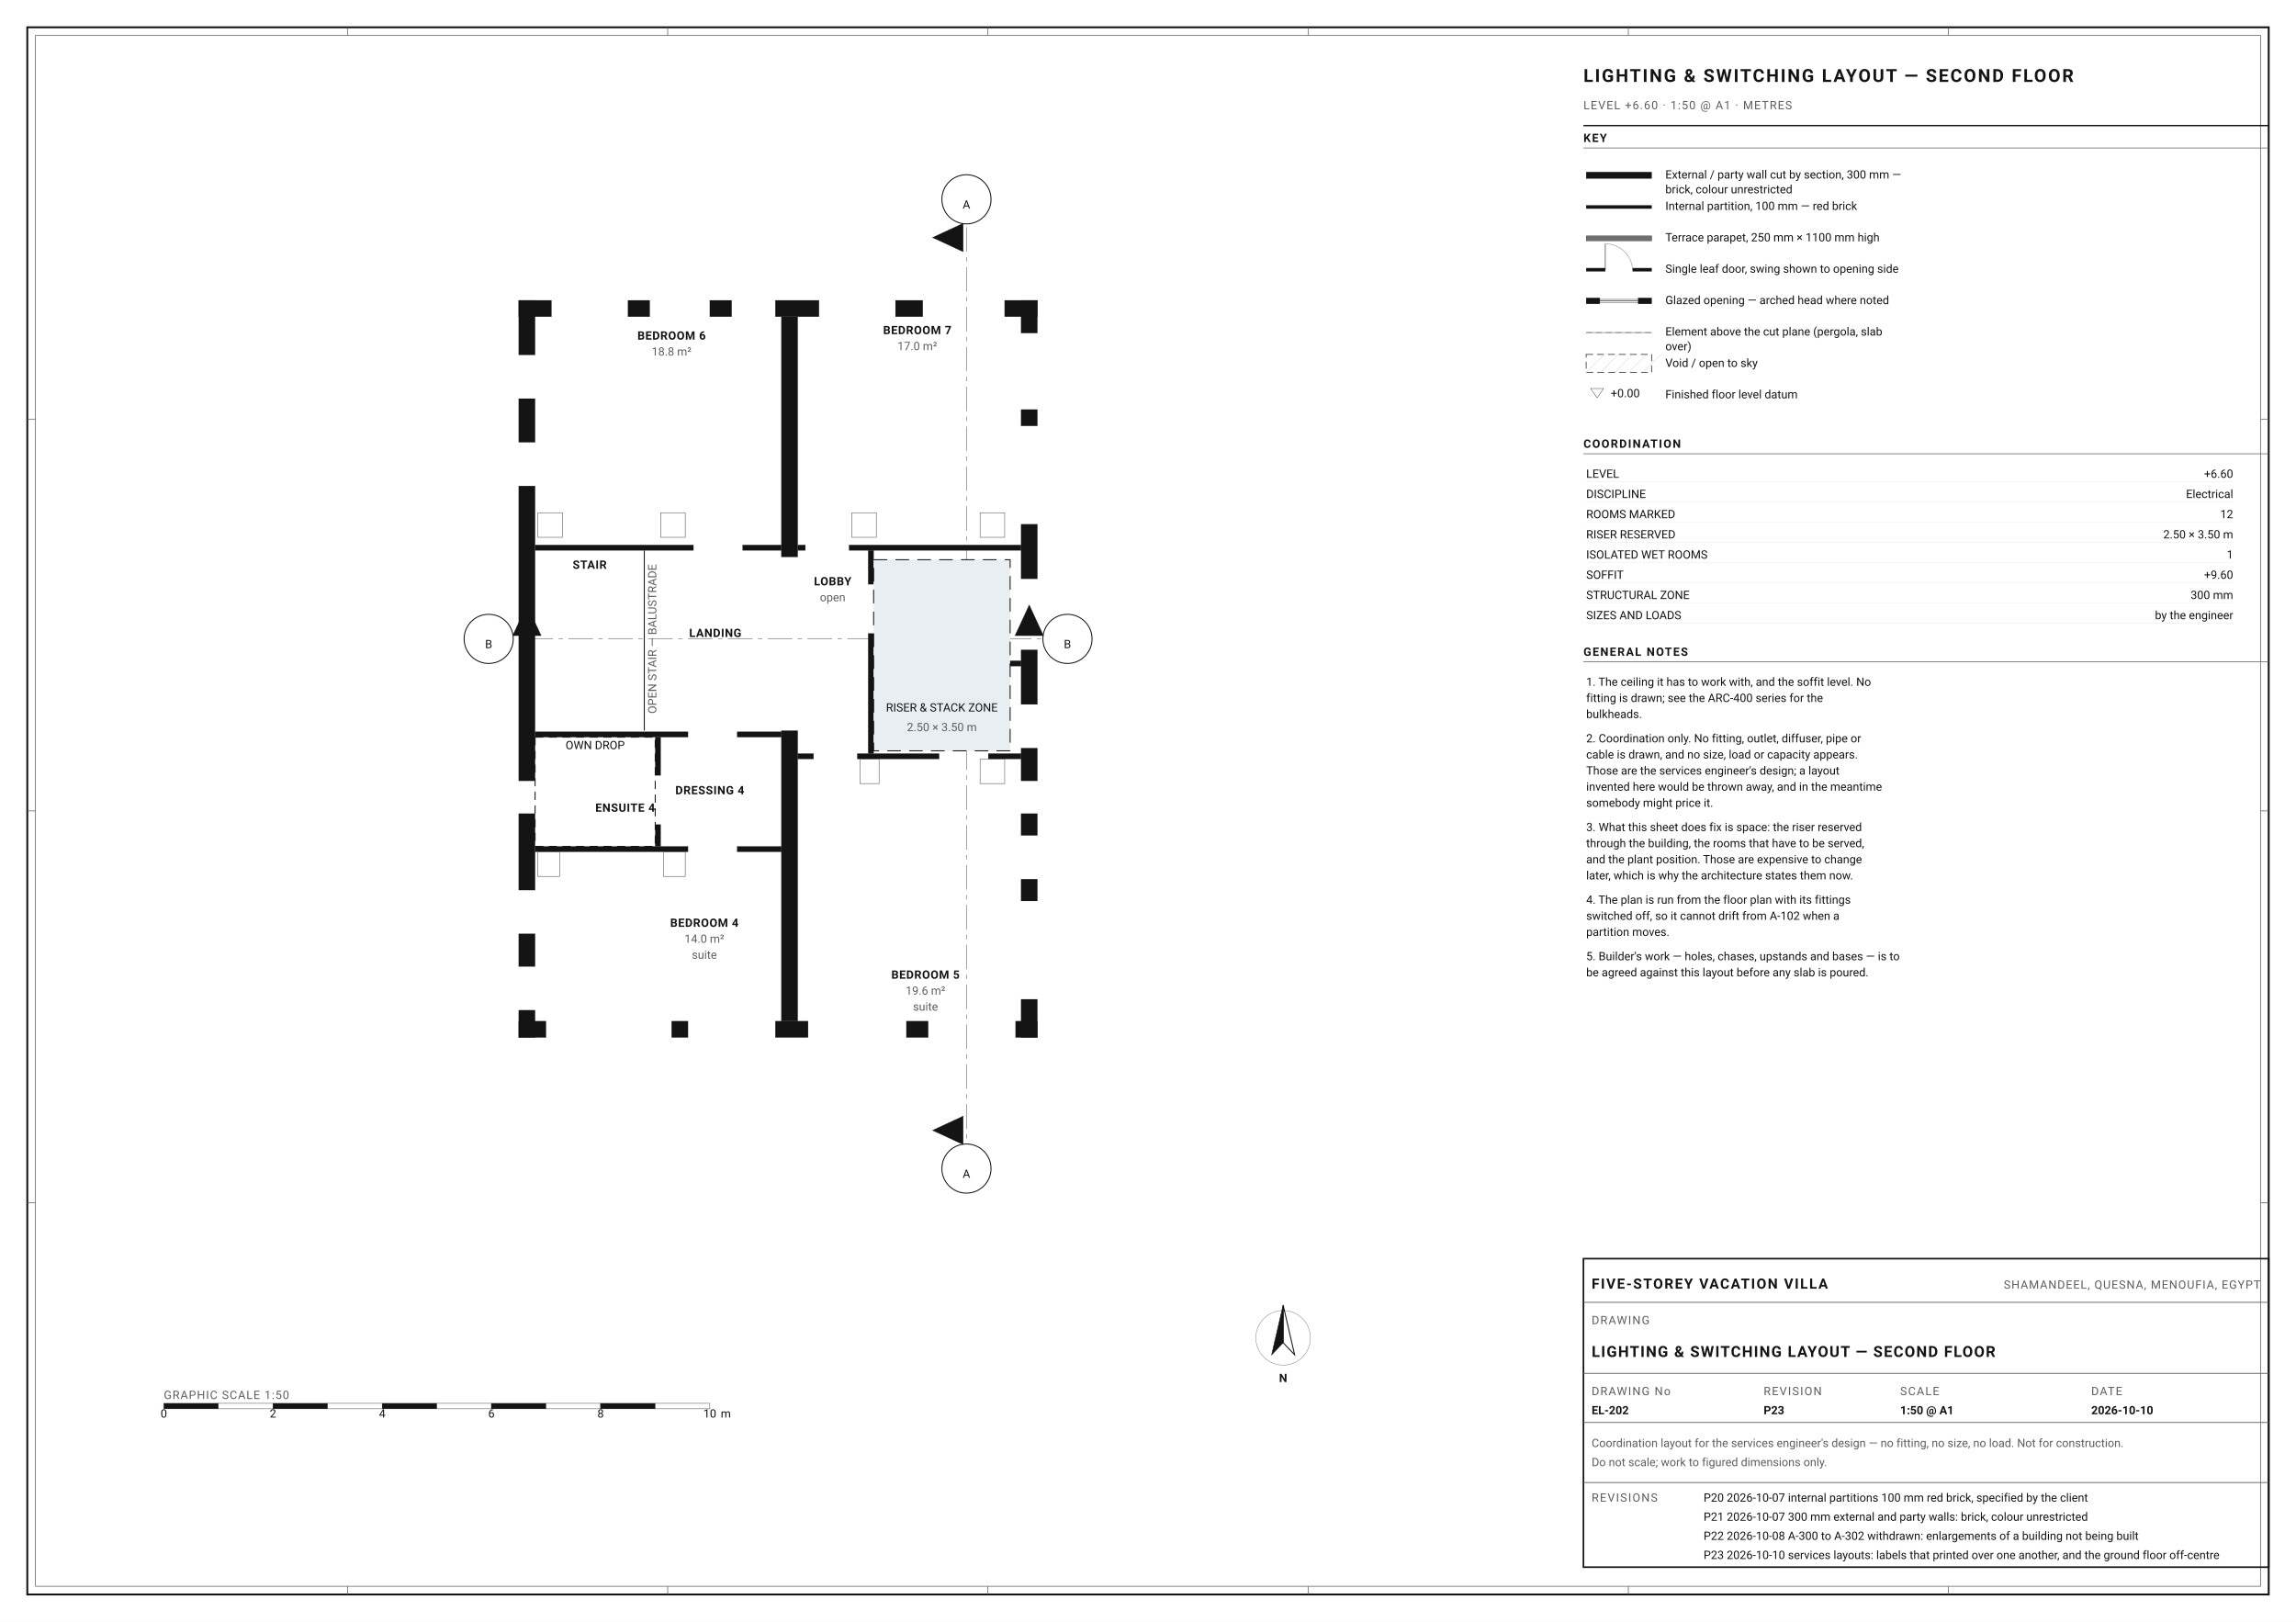
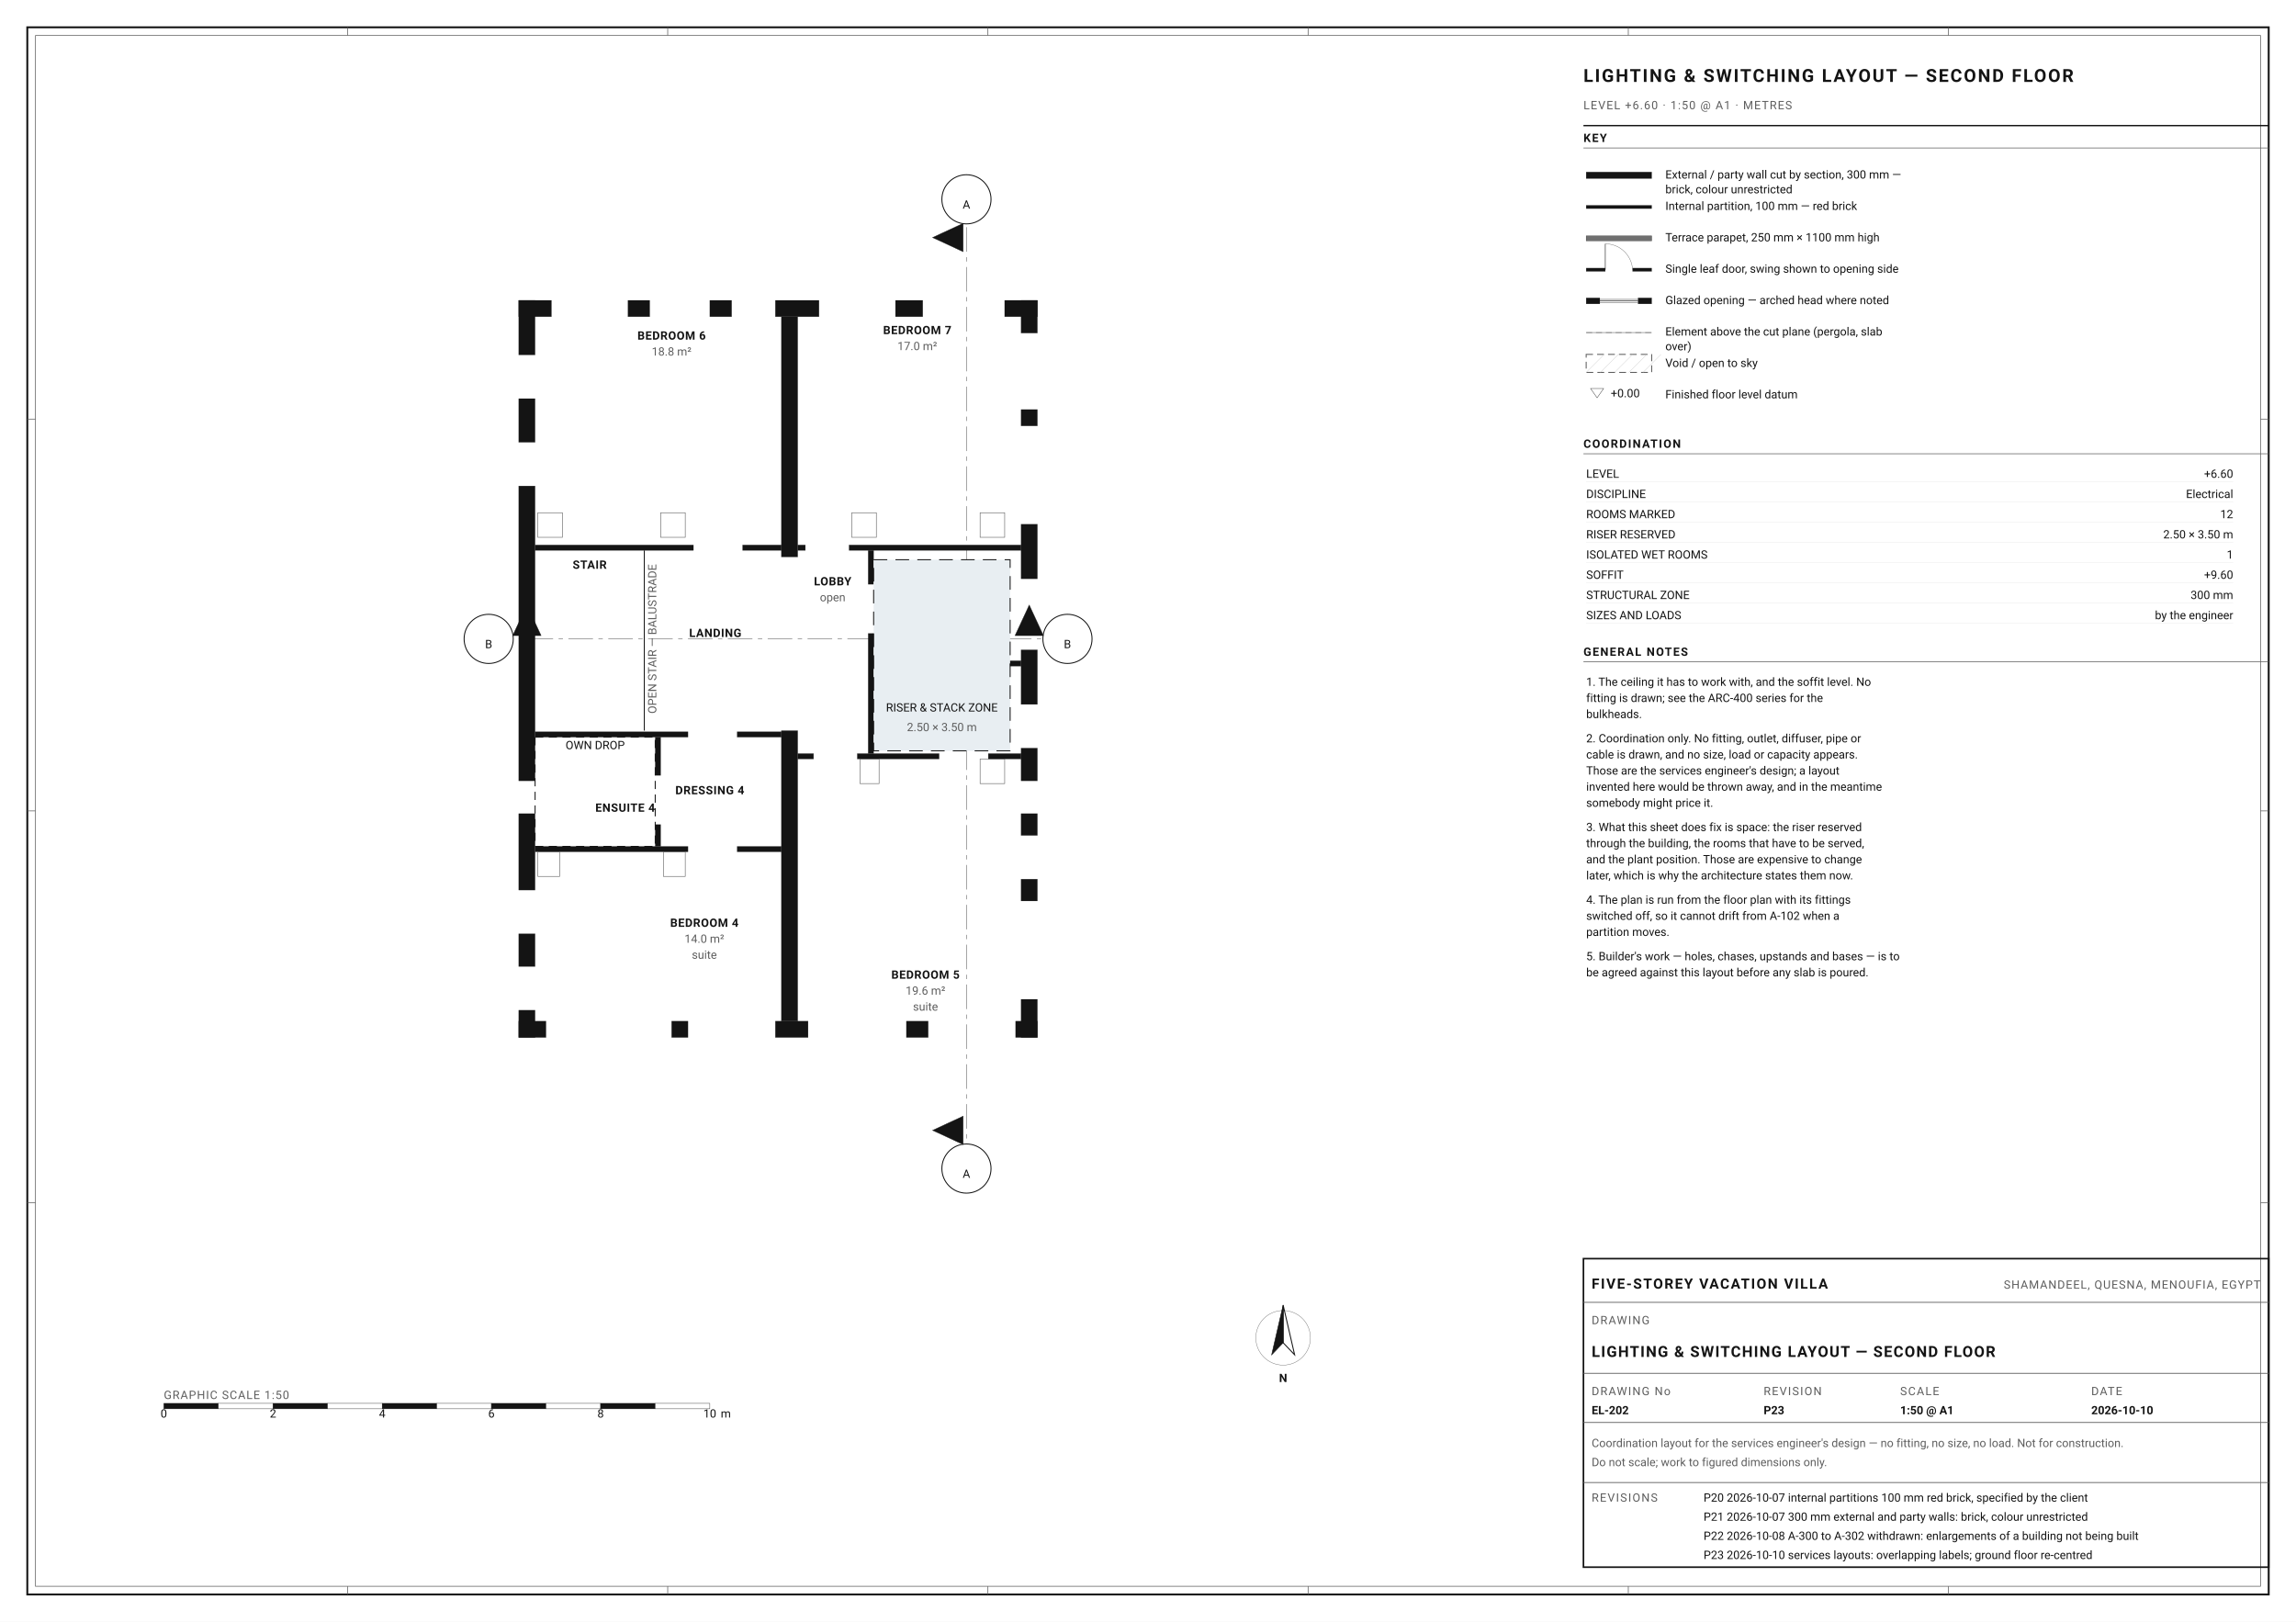
<svg xmlns="http://www.w3.org/2000/svg" width="841.0mm" height="594.0mm" viewBox="0 0 841.0 594.0">
  <rect width="841.0" height="594.0" fill="#ffffff" />
  <rect x="10.000" y="10.000" width="821.000" height="574.000" fill="none" stroke="#141414" stroke-width="0.7" />
  <rect x="13.000" y="13.000" width="815.000" height="568.000" fill="none" stroke="#5d5d5d" stroke-width="0.25" />
  <line x1="127.286" y1="10.000" x2="127.286" y2="13.000" stroke="#5d5d5d" stroke-width="0.25" stroke-linecap="butt" />
  <line x1="127.286" y1="581.000" x2="127.286" y2="584.000" stroke="#5d5d5d" stroke-width="0.25" stroke-linecap="butt" />
  <line x1="244.571" y1="10.000" x2="244.571" y2="13.000" stroke="#5d5d5d" stroke-width="0.25" stroke-linecap="butt" />
  <line x1="244.571" y1="581.000" x2="244.571" y2="584.000" stroke="#5d5d5d" stroke-width="0.25" stroke-linecap="butt" />
  <line x1="361.857" y1="10.000" x2="361.857" y2="13.000" stroke="#5d5d5d" stroke-width="0.25" stroke-linecap="butt" />
  <line x1="361.857" y1="581.000" x2="361.857" y2="584.000" stroke="#5d5d5d" stroke-width="0.25" stroke-linecap="butt" />
  <line x1="479.143" y1="10.000" x2="479.143" y2="13.000" stroke="#5d5d5d" stroke-width="0.25" stroke-linecap="butt" />
  <line x1="479.143" y1="581.000" x2="479.143" y2="584.000" stroke="#5d5d5d" stroke-width="0.25" stroke-linecap="butt" />
  <line x1="596.429" y1="10.000" x2="596.429" y2="13.000" stroke="#5d5d5d" stroke-width="0.25" stroke-linecap="butt" />
  <line x1="596.429" y1="581.000" x2="596.429" y2="584.000" stroke="#5d5d5d" stroke-width="0.25" stroke-linecap="butt" />
  <line x1="713.714" y1="10.000" x2="713.714" y2="13.000" stroke="#5d5d5d" stroke-width="0.25" stroke-linecap="butt" />
  <line x1="713.714" y1="581.000" x2="713.714" y2="584.000" stroke="#5d5d5d" stroke-width="0.25" stroke-linecap="butt" />
  <line x1="10.000" y1="153.500" x2="13.000" y2="153.500" stroke="#5d5d5d" stroke-width="0.25" stroke-linecap="butt" />
  <line x1="828.000" y1="153.500" x2="831.000" y2="153.500" stroke="#5d5d5d" stroke-width="0.25" stroke-linecap="butt" />
  <line x1="10.000" y1="297.000" x2="13.000" y2="297.000" stroke="#5d5d5d" stroke-width="0.25" stroke-linecap="butt" />
  <line x1="828.000" y1="297.000" x2="831.000" y2="297.000" stroke="#5d5d5d" stroke-width="0.25" stroke-linecap="butt" />
  <line x1="10.000" y1="440.500" x2="13.000" y2="440.500" stroke="#5d5d5d" stroke-width="0.25" stroke-linecap="butt" />
  <line x1="828.000" y1="440.500" x2="831.000" y2="440.500" stroke="#5d5d5d" stroke-width="0.25" stroke-linecap="butt" />
  <rect x="190.000" y="374.000" width="10.000" height="6.000" fill="#141414" stroke="#141414" stroke-width="0.05" />
  <rect x="246.000" y="374.000" width="6.000" height="6.000" fill="#141414" stroke="#141414" stroke-width="0.05" />
  <rect x="284.000" y="374.000" width="12.000" height="6.000" fill="#141414" stroke="#141414" stroke-width="0.05" />
  <rect x="332.000" y="374.000" width="8.000" height="6.000" fill="#141414" stroke="#141414" stroke-width="0.05" />
  <rect x="372.000" y="374.000" width="8.000" height="6.000" fill="#141414" stroke="#141414" stroke-width="0.05" />
  <rect x="190.000" y="370.000" width="6.000" height="10.000" fill="#141414" stroke="#141414" stroke-width="0.05" />
  <rect x="190.000" y="342.000" width="6.000" height="12.000" fill="#141414" stroke="#141414" stroke-width="0.05" />
  <rect x="190.000" y="298.000" width="6.000" height="28.000" fill="#141414" stroke="#141414" stroke-width="0.05" />
  <rect x="190.000" y="178.000" width="6.000" height="108.000" fill="#141414" stroke="#141414" stroke-width="0.05" />
  <rect x="190.000" y="146.000" width="6.000" height="16.000" fill="#141414" stroke="#141414" stroke-width="0.05" />
  <rect x="190.000" y="110.000" width="6.000" height="20.000" fill="#141414" stroke="#141414" stroke-width="0.05" />
  <rect x="190.000" y="110.000" width="12.000" height="6.000" fill="#141414" stroke="#141414" stroke-width="0.05" />
  <rect x="230.000" y="110.000" width="8.000" height="6.000" fill="#141414" stroke="#141414" stroke-width="0.05" />
  <rect x="260.000" y="110.000" width="8.000" height="6.000" fill="#141414" stroke="#141414" stroke-width="0.05" />
  <rect x="284.000" y="110.000" width="16.000" height="6.000" fill="#141414" stroke="#141414" stroke-width="0.05" />
  <rect x="328.000" y="110.000" width="10.000" height="6.000" fill="#141414" stroke="#141414" stroke-width="0.05" />
  <rect x="368.000" y="110.000" width="12.000" height="6.000" fill="#141414" stroke="#141414" stroke-width="0.05" />
  <rect x="374.000" y="366.000" width="6.000" height="14.000" fill="#141414" stroke="#141414" stroke-width="0.05" />
  <rect x="374.000" y="322.000" width="6.000" height="8.000" fill="#141414" stroke="#141414" stroke-width="0.05" />
  <rect x="374.000" y="298.000" width="6.000" height="8.000" fill="#141414" stroke="#141414" stroke-width="0.05" />
  <rect x="374.000" y="274.000" width="6.000" height="12.000" fill="#141414" stroke="#141414" stroke-width="0.05" />
  <rect x="374.000" y="238.000" width="6.000" height="20.000" fill="#141414" stroke="#141414" stroke-width="0.05" />
  <rect x="374.000" y="192.000" width="6.000" height="20.000" fill="#141414" stroke="#141414" stroke-width="0.05" />
  <rect x="374.000" y="150.000" width="6.000" height="6.000" fill="#141414" stroke="#141414" stroke-width="0.05" />
  <rect x="374.000" y="110.000" width="6.000" height="12.000" fill="#141414" stroke="#141414" stroke-width="0.05" />
  <rect x="286.200" y="267.600" width="6.000" height="106.400" fill="#141414" stroke="#141414" stroke-width="0.05" />
  <rect x="286.200" y="116.000" width="6.000" height="88.000" fill="#141414" stroke="#141414" stroke-width="0.05" />
  <rect x="196.000" y="310.000" width="56.000" height="2.000" fill="#141414" stroke="#141414" stroke-width="0.05" />
  <rect x="270.000" y="310.000" width="16.200" height="2.000" fill="#141414" stroke="#141414" stroke-width="0.05" />
  <rect x="240.000" y="302.000" width="2.000" height="8.000" fill="#141414" stroke="#141414" stroke-width="0.05" />
  <rect x="240.000" y="270.000" width="2.000" height="14.000" fill="#141414" stroke="#141414" stroke-width="0.05" />
  <rect x="196.000" y="268.000" width="56.000" height="2.000" fill="#141414" stroke="#141414" stroke-width="0.05" />
  <rect x="270.000" y="268.000" width="16.200" height="2.000" fill="#141414" stroke="#141414" stroke-width="0.05" />
  <rect x="292.200" y="276.000" width="5.800" height="2.000" fill="#141414" stroke="#141414" stroke-width="0.05" />
  <rect x="314.000" y="276.000" width="30.000" height="2.000" fill="#141414" stroke="#141414" stroke-width="0.05" />
  <rect x="362.000" y="276.000" width="12.000" height="2.000" fill="#141414" stroke="#141414" stroke-width="0.05" />
  <rect x="318.000" y="232.000" width="2.000" height="44.000" fill="#141414" stroke="#141414" stroke-width="0.05" />
  <rect x="318.000" y="201.600" width="2.000" height="12.400" fill="#141414" stroke="#141414" stroke-width="0.05" />
  <rect x="320.000" y="242.000" width="54.000" height="2.000" fill="#141414" stroke="#141414" stroke-width="0.05" />
  <rect x="292.200" y="199.600" width="2.800" height="2.000" fill="#141414" stroke="#141414" stroke-width="0.05" />
  <rect x="311.000" y="199.600" width="63.000" height="2.000" fill="#141414" stroke="#141414" stroke-width="0.05" />
  <rect x="196.000" y="199.600" width="58.000" height="2.000" fill="#141414" stroke="#141414" stroke-width="0.05" />
  <rect x="272.000" y="199.600" width="14.200" height="2.000" fill="#141414" stroke="#141414" stroke-width="0.05" />
  <line x1="236.000" y1="267.600" x2="236.000" y2="201.600" stroke="#141414" stroke-width="0.35" stroke-linecap="butt" />
  <text x="240.400" y="234.000" font-family="ui-sans-serif,-apple-system,'Segoe UI',Roboto,'Helvetica Neue',Arial,sans-serif" font-size="4.233" fill="#5d5d5d" text-anchor="middle" font-weight="400" letter-spacing="0.0" style="" transform="rotate(-90 240.400 234.000)">OPEN STAIR — BALUSTRADE</text>
  <rect x="197.000" y="312.000" width="8.000" height="9.000" fill="none" stroke="#5d5d5d" stroke-width="0.2" />
  <rect x="243.000" y="312.000" width="8.000" height="9.000" fill="none" stroke="#5d5d5d" stroke-width="0.2" />
  <rect x="315.000" y="278.000" width="7.000" height="9.000" fill="none" stroke="#5d5d5d" stroke-width="0.2" />
  <rect x="359.000" y="278.000" width="9.000" height="9.000" fill="none" stroke="#5d5d5d" stroke-width="0.2" />
  <rect x="197.000" y="187.800" width="9.000" height="9.000" fill="none" stroke="#5d5d5d" stroke-width="0.2" />
  <rect x="242.000" y="187.800" width="9.000" height="9.000" fill="none" stroke="#5d5d5d" stroke-width="0.2" />
  <rect x="312.000" y="187.800" width="9.000" height="9.000" fill="none" stroke="#5d5d5d" stroke-width="0.2" />
  <rect x="359.000" y="187.800" width="9.000" height="9.000" fill="none" stroke="#5d5d5d" stroke-width="0.2" />
  <text x="258.000" y="339.470" font-family="ui-sans-serif,-apple-system,'Segoe UI',Roboto,'Helvetica Neue',Arial,sans-serif" font-size="4.233" fill="#141414" text-anchor="middle" font-weight="700" letter-spacing="0.18" style="">BEDROOM 4</text>
  <text x="258.000" y="345.312" font-family="ui-sans-serif,-apple-system,'Segoe UI',Roboto,'Helvetica Neue',Arial,sans-serif" font-size="4.233" fill="#5d5d5d" text-anchor="middle" font-weight="400" letter-spacing="0.0" style="">14.0 m²</text>
  <text x="258.000" y="351.154" font-family="ui-sans-serif,-apple-system,'Segoe UI',Roboto,'Helvetica Neue',Arial,sans-serif" font-size="4.233" fill="#5d5d5d" text-anchor="middle" font-weight="400" letter-spacing="0.0" style="">suite</text>
  <text x="229.000" y="297.312" font-family="ui-sans-serif,-apple-system,'Segoe UI',Roboto,'Helvetica Neue',Arial,sans-serif" font-size="4.233" fill="#141414" text-anchor="middle" font-weight="700" letter-spacing="0.18" style="">ENSUITE 4</text>
  <text x="260.000" y="290.912" font-family="ui-sans-serif,-apple-system,'Segoe UI',Roboto,'Helvetica Neue',Arial,sans-serif" font-size="4.233" fill="#141414" text-anchor="middle" font-weight="700" letter-spacing="0.18" style="">DRESSING 4</text>
  <text x="339.000" y="358.470" font-family="ui-sans-serif,-apple-system,'Segoe UI',Roboto,'Helvetica Neue',Arial,sans-serif" font-size="4.233" fill="#141414" text-anchor="middle" font-weight="700" letter-spacing="0.18" style="">BEDROOM 5</text>
  <text x="339.000" y="364.312" font-family="ui-sans-serif,-apple-system,'Segoe UI',Roboto,'Helvetica Neue',Arial,sans-serif" font-size="4.233" fill="#5d5d5d" text-anchor="middle" font-weight="400" letter-spacing="0.0" style="">19.6 m²</text>
  <text x="339.000" y="370.154" font-family="ui-sans-serif,-apple-system,'Segoe UI',Roboto,'Helvetica Neue',Arial,sans-serif" font-size="4.233" fill="#5d5d5d" text-anchor="middle" font-weight="400" letter-spacing="0.0" style="">suite</text>
  <text x="336.000" y="268.312" font-family="ui-sans-serif,-apple-system,'Segoe UI',Roboto,'Helvetica Neue',Arial,sans-serif" font-size="4.233" fill="#141414" text-anchor="middle" font-weight="700" letter-spacing="0.18" style="">ENSUITE 5</text>
  <text x="305.000" y="214.391" font-family="ui-sans-serif,-apple-system,'Segoe UI',Roboto,'Helvetica Neue',Arial,sans-serif" font-size="4.233" fill="#141414" text-anchor="middle" font-weight="700" letter-spacing="0.18" style="">LOBBY</text>
  <text x="305.000" y="220.233" font-family="ui-sans-serif,-apple-system,'Segoe UI',Roboto,'Helvetica Neue',Arial,sans-serif" font-size="4.233" fill="#5d5d5d" text-anchor="middle" font-weight="400" letter-spacing="0.0" style="">open</text>
  <text x="216.000" y="208.312" font-family="ui-sans-serif,-apple-system,'Segoe UI',Roboto,'Helvetica Neue',Arial,sans-serif" font-size="4.233" fill="#141414" text-anchor="middle" font-weight="700" letter-spacing="0.18" style="">STAIR</text>
  <text x="262.000" y="233.312" font-family="ui-sans-serif,-apple-system,'Segoe UI',Roboto,'Helvetica Neue',Arial,sans-serif" font-size="4.233" fill="#141414" text-anchor="middle" font-weight="700" letter-spacing="0.18" style="">LANDING</text>
  <text x="341.000" y="237.312" font-family="ui-sans-serif,-apple-system,'Segoe UI',Roboto,'Helvetica Neue',Arial,sans-serif" font-size="4.233" fill="#141414" text-anchor="middle" font-weight="700" letter-spacing="0.18" style="">SHARED BATH</text>
  <text x="246.000" y="124.391" font-family="ui-sans-serif,-apple-system,'Segoe UI',Roboto,'Helvetica Neue',Arial,sans-serif" font-size="4.233" fill="#141414" text-anchor="middle" font-weight="700" letter-spacing="0.18" style="">BEDROOM 6</text>
  <text x="246.000" y="130.233" font-family="ui-sans-serif,-apple-system,'Segoe UI',Roboto,'Helvetica Neue',Arial,sans-serif" font-size="4.233" fill="#5d5d5d" text-anchor="middle" font-weight="400" letter-spacing="0.0" style="">18.8 m²</text>
  <text x="336.000" y="122.391" font-family="ui-sans-serif,-apple-system,'Segoe UI',Roboto,'Helvetica Neue',Arial,sans-serif" font-size="4.233" fill="#141414" text-anchor="middle" font-weight="700" letter-spacing="0.18" style="">BEDROOM 7</text>
  <text x="336.000" y="128.233" font-family="ui-sans-serif,-apple-system,'Segoe UI',Roboto,'Helvetica Neue',Arial,sans-serif" font-size="4.233" fill="#5d5d5d" text-anchor="middle" font-weight="400" letter-spacing="0.0" style="">17.0 m²</text>
  <line x1="354.000" y1="428.000" x2="354.000" y2="73.000" stroke="#141414" stroke-width="0.13" stroke-linecap="butt" stroke-dasharray="9 2 1.6 2" />
  <circle cx="354.000" cy="428.000" r="9.000" fill="#ffffff" stroke="#141414" stroke-width="0.35" />
  <text x="354.000" y="431.400" font-family="ui-sans-serif,-apple-system,'Segoe UI',Roboto,'Helvetica Neue',Arial,sans-serif" font-size="4.233" fill="#141414" text-anchor="middle" font-weight="400" letter-spacing="0.0" style="">A</text>
  <circle cx="354.000" cy="73.000" r="9.000" fill="#ffffff" stroke="#141414" stroke-width="0.35" />
  <text x="354.000" y="76.400" font-family="ui-sans-serif,-apple-system,'Segoe UI',Roboto,'Helvetica Neue',Arial,sans-serif" font-size="4.233" fill="#141414" text-anchor="middle" font-weight="400" letter-spacing="0.0" style="">A</text>
  <polygon points="341.600,414.000 352.800,408.800 352.800,419.200" fill="#141414" stroke="#141414" stroke-width="0.13" />
  <polygon points="341.600,87.000 352.800,81.800 352.800,92.200" fill="#141414" stroke="#141414" stroke-width="0.13" />
  <line x1="179.000" y1="234.000" x2="391.000" y2="234.000" stroke="#141414" stroke-width="0.13" stroke-linecap="butt" stroke-dasharray="9 2 1.6 2" />
  <circle cx="179.000" cy="234.000" r="9.000" fill="#ffffff" stroke="#141414" stroke-width="0.35" />
  <text x="179.000" y="237.400" font-family="ui-sans-serif,-apple-system,'Segoe UI',Roboto,'Helvetica Neue',Arial,sans-serif" font-size="4.233" fill="#141414" text-anchor="middle" font-weight="400" letter-spacing="0.0" style="">B</text>
  <circle cx="391.000" cy="234.000" r="9.000" fill="#ffffff" stroke="#141414" stroke-width="0.35" />
  <text x="391.000" y="237.400" font-family="ui-sans-serif,-apple-system,'Segoe UI',Roboto,'Helvetica Neue',Arial,sans-serif" font-size="4.233" fill="#141414" text-anchor="middle" font-weight="400" letter-spacing="0.0" style="">B</text>
  <polygon points="193.000,221.600 198.200,232.800 187.800,232.800" fill="#141414" stroke="#141414" stroke-width="0.13" />
  <polygon points="377.000,221.600 382.200,232.800 371.800,232.800" fill="#141414" stroke="#141414" stroke-width="0.13" />
  <rect x="320.000" y="205.000" width="50.000" height="70.000" fill="#e8eef2" stroke="#141414" stroke-width="0.35" stroke-dasharray="5 3" />
  <text x="345.000" y="260.600" font-family="ui-sans-serif,-apple-system,'Segoe UI',Roboto,'Helvetica Neue',Arial,sans-serif" font-size="4.233" fill="#141414" text-anchor="middle" font-weight="400" letter-spacing="0.0" style="">RISER &amp; STACK ZONE</text>
  <text x="345.000" y="267.800" font-family="ui-sans-serif,-apple-system,'Segoe UI',Roboto,'Helvetica Neue',Arial,sans-serif" font-size="4.233" fill="#5d5d5d" text-anchor="middle" font-weight="400" letter-spacing="0.0" style="">2.50 × 3.50 m</text>
  <rect x="196.000" y="270.000" width="44.000" height="40.000" fill="none" stroke="#141414" stroke-width="0.35" stroke-dasharray="3 2" />
  <text x="218.000" y="274.400" font-family="ui-sans-serif,-apple-system,'Segoe UI',Roboto,'Helvetica Neue',Arial,sans-serif" font-size="4.233" fill="#141414" text-anchor="middle" font-weight="400" letter-spacing="0.0" style="">OWN DROP</text>
  <text x="580.000" y="30.000" font-family="ui-sans-serif,-apple-system,'Segoe UI',Roboto,'Helvetica Neue',Arial,sans-serif" font-size="6.6" fill="#141414" text-anchor="start" font-weight="700" letter-spacing="0.6" style="">LIGHTING &amp; SWITCHING LAYOUT — SECOND FLOOR</text>
  <text x="580.000" y="40.000" font-family="ui-sans-serif,-apple-system,'Segoe UI',Roboto,'Helvetica Neue',Arial,sans-serif" font-size="4.233" fill="#5d5d5d" text-anchor="start" font-weight="400" letter-spacing="0.35" style="">LEVEL +6.60   ·   1:50 @ A1   ·   METRES</text>
  <line x1="580.000" y1="46.000" x2="831.000" y2="46.000" stroke="#141414" stroke-width="0.5" stroke-linecap="butt" />
  <text x="580.000" y="52.000" font-family="ui-sans-serif,-apple-system,'Segoe UI',Roboto,'Helvetica Neue',Arial,sans-serif" font-size="4.233" fill="#141414" text-anchor="start" font-weight="700" letter-spacing="0.45" style="">KEY</text>
  <line x1="580.000" y1="54.200" x2="831.000" y2="54.200" stroke="#5d5d5d" stroke-width="0.25" stroke-linecap="butt" />
  <rect x="581.000" y="63.000" width="24.000" height="2.400" fill="#141414" stroke="#141414" stroke-width="0.05" />
  <text x="610.000" y="65.400" font-family="ui-sans-serif,-apple-system,'Segoe UI',Roboto,'Helvetica Neue',Arial,sans-serif" font-size="4.233" fill="#141414" text-anchor="start" font-weight="400" letter-spacing="0.0" style="">External / party wall cut by section, 300 mm —</text>
  <text x="610.000" y="70.800" font-family="ui-sans-serif,-apple-system,'Segoe UI',Roboto,'Helvetica Neue',Arial,sans-serif" font-size="4.233" fill="#141414" text-anchor="start" font-weight="400" letter-spacing="0.0" style="">brick, colour unrestricted</text>
  <rect x="581.000" y="75.200" width="24.000" height="1.200" fill="#141414" stroke="#141414" stroke-width="0.05" />
  <text x="610.000" y="76.900" font-family="ui-sans-serif,-apple-system,'Segoe UI',Roboto,'Helvetica Neue',Arial,sans-serif" font-size="4.233" fill="#141414" text-anchor="start" font-weight="400" letter-spacing="0.0" style="">Internal partition, 100 mm — red brick</text>
  <rect x="581.000" y="86.400" width="24.000" height="1.800" fill="#6f6f6f" stroke="#141414" stroke-width="0.1" />
  <text x="610.000" y="88.400" font-family="ui-sans-serif,-apple-system,'Segoe UI',Roboto,'Helvetica Neue',Arial,sans-serif" font-size="4.233" fill="#141414" text-anchor="start" font-weight="400" letter-spacing="0.0" style="">Terrace parapet, 250 mm × 1100 mm high</text>
  <rect x="581.000" y="98.200" width="7.000" height="1.200" fill="#141414" stroke="#141414" stroke-width="0.05" />
  <rect x="598.000" y="98.200" width="7.000" height="1.200" fill="#141414" stroke="#141414" stroke-width="0.05" />
  <line x1="588.000" y1="98.800" x2="588.000" y2="89.300" stroke="#141414" stroke-width="0.2" stroke-linecap="butt" />
  <path d="M 588.0 89.3 A 10 10 0 0 1 598.0 98.8" fill="none" stroke="#5d5d5d" stroke-width="0.13" />
  <text x="610.000" y="99.900" font-family="ui-sans-serif,-apple-system,'Segoe UI',Roboto,'Helvetica Neue',Arial,sans-serif" font-size="4.233" fill="#141414" text-anchor="start" font-weight="400" letter-spacing="0.0" style="">Single leaf door, swing shown to opening side</text>
  <rect x="581.000" y="109.100" width="5.000" height="2.200" fill="#141414" stroke="#141414" stroke-width="0.05" />
  <rect x="600.000" y="109.100" width="5.000" height="2.200" fill="#141414" stroke="#141414" stroke-width="0.05" />
  <line x1="586.000" y1="109.650" x2="600.000" y2="109.650" stroke="#5d5d5d" stroke-width="0.2" stroke-linecap="butt" />
  <line x1="586.000" y1="110.200" x2="600.000" y2="110.200" stroke="#141414" stroke-width="0.2" stroke-linecap="butt" />
  <line x1="586.000" y1="110.750" x2="600.000" y2="110.750" stroke="#5d5d5d" stroke-width="0.2" stroke-linecap="butt" />
  <text x="610.000" y="111.400" font-family="ui-sans-serif,-apple-system,'Segoe UI',Roboto,'Helvetica Neue',Arial,sans-serif" font-size="4.233" fill="#141414" text-anchor="start" font-weight="400" letter-spacing="0.0" style="">Glazed opening — arched head where noted</text>
  <line x1="581.000" y1="121.800" x2="605.000" y2="121.800" stroke="#5d5d5d" stroke-width="0.18" stroke-linecap="butt" />
  <line x1="581.0" y1="121.8" x2="605.0" y2="121.8" stroke="#5d5d5d" stroke-width="0.18" stroke-dasharray="2.2 1.4" />
  <text x="610.000" y="122.900" font-family="ui-sans-serif,-apple-system,'Segoe UI',Roboto,'Helvetica Neue',Arial,sans-serif" font-size="4.233" fill="#141414" text-anchor="start" font-weight="400" letter-spacing="0.0" style="">Element above the cut plane (pergola, slab</text>
  <text x="610.000" y="128.300" font-family="ui-sans-serif,-apple-system,'Segoe UI',Roboto,'Helvetica Neue',Arial,sans-serif" font-size="4.233" fill="#141414" text-anchor="start" font-weight="400" letter-spacing="0.0" style="">over)</text>
  <rect x="581.000" y="129.800" width="24.000" height="6.600" fill="none" stroke="#5d5d5d" stroke-width="0.35" stroke-dasharray="2.5 1.5" />
  <line x1="581.000" y1="136.400" x2="587.600" y2="129.800" stroke="#c9c9c9" stroke-width="0.13" stroke-linecap="butt" />
  <line x1="586.200" y1="136.400" x2="592.800" y2="129.800" stroke="#c9c9c9" stroke-width="0.13" stroke-linecap="butt" />
  <line x1="591.400" y1="136.400" x2="598.000" y2="129.800" stroke="#c9c9c9" stroke-width="0.13" stroke-linecap="butt" />
  <line x1="596.600" y1="136.400" x2="603.200" y2="129.800" stroke="#c9c9c9" stroke-width="0.13" stroke-linecap="butt" />
  <line x1="601.800" y1="136.400" x2="608.400" y2="129.800" stroke="#c9c9c9" stroke-width="0.13" stroke-linecap="butt" />
  <text x="610.000" y="134.400" font-family="ui-sans-serif,-apple-system,'Segoe UI',Roboto,'Helvetica Neue',Arial,sans-serif" font-size="4.233" fill="#141414" text-anchor="start" font-weight="400" letter-spacing="0.0" style="">Void / open to sky</text>
  <polygon points="585.0,145.7 582.6,142.3 587.4,142.3" fill="none" stroke="#141414" stroke-width="0.13" />
  <text x="590.000" y="145.500" font-family="ui-sans-serif,-apple-system,'Segoe UI',Roboto,'Helvetica Neue',Arial,sans-serif" font-size="4.233" fill="#141414" text-anchor="start" font-weight="400" letter-spacing="0.0" style="">+0.00</text>
  <text x="610.000" y="145.900" font-family="ui-sans-serif,-apple-system,'Segoe UI',Roboto,'Helvetica Neue',Arial,sans-serif" font-size="4.233" fill="#141414" text-anchor="start" font-weight="400" letter-spacing="0.0" style="">Finished floor level datum</text>
  <text x="580.000" y="164.000" font-family="ui-sans-serif,-apple-system,'Segoe UI',Roboto,'Helvetica Neue',Arial,sans-serif" font-size="4.233" fill="#141414" text-anchor="start" font-weight="700" letter-spacing="0.45" style="">COORDINATION</text>
  <line x1="580.000" y1="166.200" x2="831.000" y2="166.200" stroke="#5d5d5d" stroke-width="0.25" stroke-linecap="butt" />
  <text x="581.000" y="175.000" font-family="ui-sans-serif,-apple-system,'Segoe UI',Roboto,'Helvetica Neue',Arial,sans-serif" font-size="4.233" fill="#141414" text-anchor="start" font-weight="400" letter-spacing="0.0" style="">LEVEL</text>
  <text x="818.000" y="175.000" font-family="ui-sans-serif,-apple-system,'Segoe UI',Roboto,'Helvetica Neue',Arial,sans-serif" font-size="4.233" fill="#141414" text-anchor="end" font-weight="400" letter-spacing="0.0" style="">+6.60</text>
  <line x1="581.000" y1="176.400" x2="818.000" y2="176.400" stroke="#e2e2e2" stroke-width="0.12" stroke-linecap="butt" />
  <text x="581.000" y="182.400" font-family="ui-sans-serif,-apple-system,'Segoe UI',Roboto,'Helvetica Neue',Arial,sans-serif" font-size="4.233" fill="#141414" text-anchor="start" font-weight="400" letter-spacing="0.0" style="">DISCIPLINE</text>
  <text x="818.000" y="182.400" font-family="ui-sans-serif,-apple-system,'Segoe UI',Roboto,'Helvetica Neue',Arial,sans-serif" font-size="4.233" fill="#141414" text-anchor="end" font-weight="400" letter-spacing="0.0" style="">Electrical</text>
  <line x1="581.000" y1="183.800" x2="818.000" y2="183.800" stroke="#e2e2e2" stroke-width="0.12" stroke-linecap="butt" />
  <text x="581.000" y="189.800" font-family="ui-sans-serif,-apple-system,'Segoe UI',Roboto,'Helvetica Neue',Arial,sans-serif" font-size="4.233" fill="#141414" text-anchor="start" font-weight="400" letter-spacing="0.0" style="">ROOMS MARKED</text>
  <text x="818.000" y="189.800" font-family="ui-sans-serif,-apple-system,'Segoe UI',Roboto,'Helvetica Neue',Arial,sans-serif" font-size="4.233" fill="#141414" text-anchor="end" font-weight="400" letter-spacing="0.0" style="">12</text>
  <line x1="581.000" y1="191.200" x2="818.000" y2="191.200" stroke="#e2e2e2" stroke-width="0.12" stroke-linecap="butt" />
  <text x="581.000" y="197.200" font-family="ui-sans-serif,-apple-system,'Segoe UI',Roboto,'Helvetica Neue',Arial,sans-serif" font-size="4.233" fill="#141414" text-anchor="start" font-weight="400" letter-spacing="0.0" style="">RISER RESERVED</text>
  <text x="818.000" y="197.200" font-family="ui-sans-serif,-apple-system,'Segoe UI',Roboto,'Helvetica Neue',Arial,sans-serif" font-size="4.233" fill="#141414" text-anchor="end" font-weight="400" letter-spacing="0.0" style="">2.50 × 3.50 m</text>
  <line x1="581.000" y1="198.600" x2="818.000" y2="198.600" stroke="#e2e2e2" stroke-width="0.12" stroke-linecap="butt" />
  <text x="581.000" y="204.600" font-family="ui-sans-serif,-apple-system,'Segoe UI',Roboto,'Helvetica Neue',Arial,sans-serif" font-size="4.233" fill="#141414" text-anchor="start" font-weight="400" letter-spacing="0.0" style="">ISOLATED WET ROOMS</text>
  <text x="818.000" y="204.600" font-family="ui-sans-serif,-apple-system,'Segoe UI',Roboto,'Helvetica Neue',Arial,sans-serif" font-size="4.233" fill="#141414" text-anchor="end" font-weight="400" letter-spacing="0.0" style="">1</text>
  <line x1="581.000" y1="206.000" x2="818.000" y2="206.000" stroke="#e2e2e2" stroke-width="0.12" stroke-linecap="butt" />
  <text x="581.000" y="212.000" font-family="ui-sans-serif,-apple-system,'Segoe UI',Roboto,'Helvetica Neue',Arial,sans-serif" font-size="4.233" fill="#141414" text-anchor="start" font-weight="400" letter-spacing="0.0" style="">SOFFIT</text>
  <text x="818.000" y="212.000" font-family="ui-sans-serif,-apple-system,'Segoe UI',Roboto,'Helvetica Neue',Arial,sans-serif" font-size="4.233" fill="#141414" text-anchor="end" font-weight="400" letter-spacing="0.0" style="">+9.60</text>
  <line x1="581.000" y1="213.400" x2="818.000" y2="213.400" stroke="#e2e2e2" stroke-width="0.12" stroke-linecap="butt" />
  <text x="581.000" y="219.400" font-family="ui-sans-serif,-apple-system,'Segoe UI',Roboto,'Helvetica Neue',Arial,sans-serif" font-size="4.233" fill="#141414" text-anchor="start" font-weight="400" letter-spacing="0.0" style="">STRUCTURAL ZONE</text>
  <text x="818.000" y="219.400" font-family="ui-sans-serif,-apple-system,'Segoe UI',Roboto,'Helvetica Neue',Arial,sans-serif" font-size="4.233" fill="#141414" text-anchor="end" font-weight="400" letter-spacing="0.0" style="">300 mm</text>
  <line x1="581.000" y1="220.800" x2="818.000" y2="220.800" stroke="#e2e2e2" stroke-width="0.12" stroke-linecap="butt" />
  <text x="581.000" y="226.800" font-family="ui-sans-serif,-apple-system,'Segoe UI',Roboto,'Helvetica Neue',Arial,sans-serif" font-size="4.233" fill="#141414" text-anchor="start" font-weight="400" letter-spacing="0.0" style="">SIZES AND LOADS</text>
  <text x="818.000" y="226.800" font-family="ui-sans-serif,-apple-system,'Segoe UI',Roboto,'Helvetica Neue',Arial,sans-serif" font-size="4.233" fill="#141414" text-anchor="end" font-weight="400" letter-spacing="0.0" style="">by the engineer</text>
  <line x1="581.000" y1="228.200" x2="818.000" y2="228.200" stroke="#e2e2e2" stroke-width="0.12" stroke-linecap="butt" />
  <text x="580.000" y="240.200" font-family="ui-sans-serif,-apple-system,'Segoe UI',Roboto,'Helvetica Neue',Arial,sans-serif" font-size="4.233" fill="#141414" text-anchor="start" font-weight="700" letter-spacing="0.45" style="">GENERAL NOTES</text>
  <line x1="580.000" y1="242.400" x2="831.000" y2="242.400" stroke="#5d5d5d" stroke-width="0.25" stroke-linecap="butt" />
  <text x="581.000" y="251.200" font-family="ui-sans-serif,-apple-system,'Segoe UI',Roboto,'Helvetica Neue',Arial,sans-serif" font-size="4.233" fill="#141414" text-anchor="start" font-weight="400" letter-spacing="0.0" style="">1.  The ceiling it has to work with, and the soffit level. No</text>
  <text x="581.000" y="257.100" font-family="ui-sans-serif,-apple-system,'Segoe UI',Roboto,'Helvetica Neue',Arial,sans-serif" font-size="4.233" fill="#141414" text-anchor="start" font-weight="400" letter-spacing="0.0" style="">     fitting is drawn; see the ARC-400 series for the</text>
  <text x="581.000" y="263.000" font-family="ui-sans-serif,-apple-system,'Segoe UI',Roboto,'Helvetica Neue',Arial,sans-serif" font-size="4.233" fill="#141414" text-anchor="start" font-weight="400" letter-spacing="0.0" style="">     bulkheads.</text>
  <text x="581.000" y="271.900" font-family="ui-sans-serif,-apple-system,'Segoe UI',Roboto,'Helvetica Neue',Arial,sans-serif" font-size="4.233" fill="#141414" text-anchor="start" font-weight="400" letter-spacing="0.0" style="">2.  Coordination only. No fitting, outlet, diffuser, pipe or</text>
  <text x="581.000" y="277.800" font-family="ui-sans-serif,-apple-system,'Segoe UI',Roboto,'Helvetica Neue',Arial,sans-serif" font-size="4.233" fill="#141414" text-anchor="start" font-weight="400" letter-spacing="0.0" style="">     cable is drawn, and no size, load or capacity appears.</text>
  <text x="581.000" y="283.700" font-family="ui-sans-serif,-apple-system,'Segoe UI',Roboto,'Helvetica Neue',Arial,sans-serif" font-size="4.233" fill="#141414" text-anchor="start" font-weight="400" letter-spacing="0.0" style="">     Those are the services engineer's design; a layout</text>
  <text x="581.000" y="289.600" font-family="ui-sans-serif,-apple-system,'Segoe UI',Roboto,'Helvetica Neue',Arial,sans-serif" font-size="4.233" fill="#141414" text-anchor="start" font-weight="400" letter-spacing="0.0" style="">     invented here would be thrown away, and in the meantime</text>
  <text x="581.000" y="295.500" font-family="ui-sans-serif,-apple-system,'Segoe UI',Roboto,'Helvetica Neue',Arial,sans-serif" font-size="4.233" fill="#141414" text-anchor="start" font-weight="400" letter-spacing="0.0" style="">     somebody might price it.</text>
  <text x="581.000" y="304.400" font-family="ui-sans-serif,-apple-system,'Segoe UI',Roboto,'Helvetica Neue',Arial,sans-serif" font-size="4.233" fill="#141414" text-anchor="start" font-weight="400" letter-spacing="0.0" style="">3.  What this sheet does fix is space: the riser reserved</text>
  <text x="581.000" y="310.300" font-family="ui-sans-serif,-apple-system,'Segoe UI',Roboto,'Helvetica Neue',Arial,sans-serif" font-size="4.233" fill="#141414" text-anchor="start" font-weight="400" letter-spacing="0.0" style="">     through the building, the rooms that have to be served,</text>
  <text x="581.000" y="316.200" font-family="ui-sans-serif,-apple-system,'Segoe UI',Roboto,'Helvetica Neue',Arial,sans-serif" font-size="4.233" fill="#141414" text-anchor="start" font-weight="400" letter-spacing="0.0" style="">     and the plant position. Those are expensive to change</text>
  <text x="581.000" y="322.100" font-family="ui-sans-serif,-apple-system,'Segoe UI',Roboto,'Helvetica Neue',Arial,sans-serif" font-size="4.233" fill="#141414" text-anchor="start" font-weight="400" letter-spacing="0.0" style="">     later, which is why the architecture states them now.</text>
  <text x="581.000" y="331.000" font-family="ui-sans-serif,-apple-system,'Segoe UI',Roboto,'Helvetica Neue',Arial,sans-serif" font-size="4.233" fill="#141414" text-anchor="start" font-weight="400" letter-spacing="0.0" style="">4.  The plan is run from the floor plan with its fittings</text>
  <text x="581.000" y="336.900" font-family="ui-sans-serif,-apple-system,'Segoe UI',Roboto,'Helvetica Neue',Arial,sans-serif" font-size="4.233" fill="#141414" text-anchor="start" font-weight="400" letter-spacing="0.0" style="">     switched off, so it cannot drift from A-102 when a</text>
  <text x="581.000" y="342.800" font-family="ui-sans-serif,-apple-system,'Segoe UI',Roboto,'Helvetica Neue',Arial,sans-serif" font-size="4.233" fill="#141414" text-anchor="start" font-weight="400" letter-spacing="0.0" style="">     partition moves.</text>
  <text x="581.000" y="351.700" font-family="ui-sans-serif,-apple-system,'Segoe UI',Roboto,'Helvetica Neue',Arial,sans-serif" font-size="4.233" fill="#141414" text-anchor="start" font-weight="400" letter-spacing="0.0" style="">5.  Builder's work — holes, chases, upstands and bases — is to</text>
  <text x="581.000" y="357.600" font-family="ui-sans-serif,-apple-system,'Segoe UI',Roboto,'Helvetica Neue',Arial,sans-serif" font-size="4.233" fill="#141414" text-anchor="start" font-weight="400" letter-spacing="0.0" style="">     be agreed against this layout before any slab is poured.</text>
  <circle cx="470.0" cy="490.0" r="10.0" fill="none" stroke="#5d5d5d" stroke-width="0.13" />
  <polygon points="470.0,478.0 465.8,496.2 470.0,491.8 " fill="#141414" stroke="#141414" stroke-width="0.2" />
  <polygon points="470.0,478.0 474.2,496.2 470.0,491.8 " fill="none" stroke="#141414" stroke-width="0.35" />
  <text x="470.000" y="506.200" font-family="ui-sans-serif,-apple-system,'Segoe UI',Roboto,'Helvetica Neue',Arial,sans-serif" font-size="4.233" fill="#141414" text-anchor="middle" font-weight="700" letter-spacing="0.0" style="">N</text>
  <rect x="60.000" y="514.000" width="20.000" height="2.000" fill="#141414" stroke="#141414" stroke-width="0.13" />
  <rect x="80.000" y="514.000" width="20.000" height="2.000" fill="#ffffff" stroke="#141414" stroke-width="0.13" />
  <rect x="100.000" y="514.000" width="20.000" height="2.000" fill="#141414" stroke="#141414" stroke-width="0.13" />
  <rect x="120.000" y="514.000" width="20.000" height="2.000" fill="#ffffff" stroke="#141414" stroke-width="0.13" />
  <rect x="140.000" y="514.000" width="20.000" height="2.000" fill="#141414" stroke="#141414" stroke-width="0.13" />
  <rect x="160.000" y="514.000" width="20.000" height="2.000" fill="#ffffff" stroke="#141414" stroke-width="0.13" />
  <rect x="180.000" y="514.000" width="20.000" height="2.000" fill="#141414" stroke="#141414" stroke-width="0.13" />
  <rect x="200.000" y="514.000" width="20.000" height="2.000" fill="#ffffff" stroke="#141414" stroke-width="0.13" />
  <rect x="220.000" y="514.000" width="20.000" height="2.000" fill="#141414" stroke="#141414" stroke-width="0.13" />
  <rect x="240.000" y="514.000" width="20.000" height="2.000" fill="#ffffff" stroke="#141414" stroke-width="0.13" />
  <text x="60.000" y="519.200" font-family="ui-sans-serif,-apple-system,'Segoe UI',Roboto,'Helvetica Neue',Arial,sans-serif" font-size="4.233" fill="#141414" text-anchor="middle" font-weight="400" letter-spacing="0.0" style="">0</text>
  <text x="100.000" y="519.200" font-family="ui-sans-serif,-apple-system,'Segoe UI',Roboto,'Helvetica Neue',Arial,sans-serif" font-size="4.233" fill="#141414" text-anchor="middle" font-weight="400" letter-spacing="0.0" style="">2</text>
  <text x="140.000" y="519.200" font-family="ui-sans-serif,-apple-system,'Segoe UI',Roboto,'Helvetica Neue',Arial,sans-serif" font-size="4.233" fill="#141414" text-anchor="middle" font-weight="400" letter-spacing="0.0" style="">4</text>
  <text x="180.000" y="519.200" font-family="ui-sans-serif,-apple-system,'Segoe UI',Roboto,'Helvetica Neue',Arial,sans-serif" font-size="4.233" fill="#141414" text-anchor="middle" font-weight="400" letter-spacing="0.0" style="">6</text>
  <text x="220.000" y="519.200" font-family="ui-sans-serif,-apple-system,'Segoe UI',Roboto,'Helvetica Neue',Arial,sans-serif" font-size="4.233" fill="#141414" text-anchor="middle" font-weight="400" letter-spacing="0.0" style="">8</text>
  <text x="260.000" y="519.200" font-family="ui-sans-serif,-apple-system,'Segoe UI',Roboto,'Helvetica Neue',Arial,sans-serif" font-size="4.233" fill="#141414" text-anchor="middle" font-weight="400" letter-spacing="0.0" style="">10</text>
  <text x="264.000" y="519.200" font-family="ui-sans-serif,-apple-system,'Segoe UI',Roboto,'Helvetica Neue',Arial,sans-serif" font-size="4.233" fill="#141414" text-anchor="start" font-weight="400" letter-spacing="0.0" style="">m</text>
  <text x="60.000" y="512.400" font-family="ui-sans-serif,-apple-system,'Segoe UI',Roboto,'Helvetica Neue',Arial,sans-serif" font-size="4.233" fill="#5d5d5d" text-anchor="start" font-weight="400" letter-spacing="0.3" style="">GRAPHIC SCALE 1:50</text>
  <rect x="580.000" y="461.000" width="251.000" height="113.000" fill="none" stroke="#141414" stroke-width="0.6" />
  <line x1="580.000" y1="477.000" x2="831.000" y2="477.000" stroke="#5d5d5d" stroke-width="0.3" stroke-linecap="butt" />
  <line x1="580.000" y1="503.000" x2="831.000" y2="503.000" stroke="#5d5d5d" stroke-width="0.3" stroke-linecap="butt" />
  <line x1="580.000" y1="521.000" x2="831.000" y2="521.000" stroke="#5d5d5d" stroke-width="0.3" stroke-linecap="butt" />
  <text x="583.000" y="472.000" font-family="ui-sans-serif,-apple-system,'Segoe UI',Roboto,'Helvetica Neue',Arial,sans-serif" font-size="5.2" fill="#141414" text-anchor="start" font-weight="700" letter-spacing="0.5" style="">FIVE-STOREY VACATION VILLA</text>
  <text x="828.000" y="472.000" font-family="ui-sans-serif,-apple-system,'Segoe UI',Roboto,'Helvetica Neue',Arial,sans-serif" font-size="4.233" fill="#5d5d5d" text-anchor="end" font-weight="400" letter-spacing="0.3" style="">SHAMANDEEL, QUESNA, MENOUFIA, EGYPT</text>
  <text x="583.000" y="485.000" font-family="ui-sans-serif,-apple-system,'Segoe UI',Roboto,'Helvetica Neue',Arial,sans-serif" font-size="4.233" fill="#5d5d5d" text-anchor="start" font-weight="400" letter-spacing="0.4" style="">DRAWING</text>
  <text x="583.000" y="497.000" font-family="ui-sans-serif,-apple-system,'Segoe UI',Roboto,'Helvetica Neue',Arial,sans-serif" font-size="5.6" fill="#141414" text-anchor="start" font-weight="700" letter-spacing="0.4" style="">LIGHTING &amp; SWITCHING LAYOUT — SECOND FLOOR</text>
  <text x="583.000" y="511.000" font-family="ui-sans-serif,-apple-system,'Segoe UI',Roboto,'Helvetica Neue',Arial,sans-serif" font-size="4.233" fill="#5d5d5d" text-anchor="start" font-weight="400" letter-spacing="0.4" style="">DRAWING No</text>
  <text x="583.000" y="518.000" font-family="ui-sans-serif,-apple-system,'Segoe UI',Roboto,'Helvetica Neue',Arial,sans-serif" font-size="4.233" fill="#141414" text-anchor="start" font-weight="700" letter-spacing="0.0" style="">EL-202</text>
  <text x="646.000" y="511.000" font-family="ui-sans-serif,-apple-system,'Segoe UI',Roboto,'Helvetica Neue',Arial,sans-serif" font-size="4.233" fill="#5d5d5d" text-anchor="start" font-weight="400" letter-spacing="0.4" style="">REVISION</text>
  <text x="646.000" y="518.000" font-family="ui-sans-serif,-apple-system,'Segoe UI',Roboto,'Helvetica Neue',Arial,sans-serif" font-size="4.233" fill="#141414" text-anchor="start" font-weight="700" letter-spacing="0.0" style="">P23</text>
  <text x="696.000" y="511.000" font-family="ui-sans-serif,-apple-system,'Segoe UI',Roboto,'Helvetica Neue',Arial,sans-serif" font-size="4.233" fill="#5d5d5d" text-anchor="start" font-weight="400" letter-spacing="0.4" style="">SCALE</text>
  <text x="696.000" y="518.000" font-family="ui-sans-serif,-apple-system,'Segoe UI',Roboto,'Helvetica Neue',Arial,sans-serif" font-size="4.233" fill="#141414" text-anchor="start" font-weight="700" letter-spacing="0.0" style="">1:50 @ A1</text>
  <text x="766.000" y="511.000" font-family="ui-sans-serif,-apple-system,'Segoe UI',Roboto,'Helvetica Neue',Arial,sans-serif" font-size="4.233" fill="#5d5d5d" text-anchor="start" font-weight="400" letter-spacing="0.4" style="">DATE</text>
  <text x="766.000" y="518.000" font-family="ui-sans-serif,-apple-system,'Segoe UI',Roboto,'Helvetica Neue',Arial,sans-serif" font-size="4.233" fill="#141414" text-anchor="start" font-weight="700" letter-spacing="0.0" style="">2026-10-10</text>
  <text x="583.000" y="530.000" font-family="ui-sans-serif,-apple-system,'Segoe UI',Roboto,'Helvetica Neue',Arial,sans-serif" font-size="4.233" fill="#5d5d5d" text-anchor="start" font-weight="400" letter-spacing="0.0" style="">Coordination layout for the services engineer's design — no fitting, no size, no load. Not for construction.</text>
  <text x="583.000" y="537.000" font-family="ui-sans-serif,-apple-system,'Segoe UI',Roboto,'Helvetica Neue',Arial,sans-serif" font-size="4.233" fill="#5d5d5d" text-anchor="start" font-weight="400" letter-spacing="0.0" style="">Do not scale; work to figured dimensions only.</text>
  <line x1="580.000" y1="543.000" x2="831.000" y2="543.000" stroke="#5d5d5d" stroke-width="0.3" stroke-linecap="butt" />
  <text x="583.000" y="550.000" font-family="ui-sans-serif,-apple-system,'Segoe UI',Roboto,'Helvetica Neue',Arial,sans-serif" font-size="4.233" fill="#5d5d5d" text-anchor="start" font-weight="400" letter-spacing="0.4" style="">REVISIONS</text>
  <text x="624.000" y="550.000" font-family="ui-sans-serif,-apple-system,'Segoe UI',Roboto,'Helvetica Neue',Arial,sans-serif" font-size="4.233" fill="#141414" text-anchor="start" font-weight="400" letter-spacing="0.0" style="">P20   2026-10-07   internal partitions 100 mm red brick, specified by the client</text>
  <text x="624.000" y="557.000" font-family="ui-sans-serif,-apple-system,'Segoe UI',Roboto,'Helvetica Neue',Arial,sans-serif" font-size="4.233" fill="#141414" text-anchor="start" font-weight="400" letter-spacing="0.0" style="">P21   2026-10-07   300 mm external and party walls: brick, colour unrestricted</text>
  <text x="624.000" y="564.000" font-family="ui-sans-serif,-apple-system,'Segoe UI',Roboto,'Helvetica Neue',Arial,sans-serif" font-size="4.233" fill="#141414" text-anchor="start" font-weight="400" letter-spacing="0.0" style="">P22   2026-10-08   A-300 to A-302 withdrawn: enlargements of a building not being built</text>
-   <text x="624.000" y="571.000" font-family="ui-sans-serif,-apple-system,'Segoe UI',Roboto,'Helvetica Neue',Arial,sans-serif" font-size="4.233" fill="#141414" text-anchor="start" font-weight="400" letter-spacing="0.0" style="">P23   2026-10-10   services layouts: labels that printed over one another, and the ground floor off-centre</text>
+   <text x="624.000" y="571.000" font-family="ui-sans-serif,-apple-system,'Segoe UI',Roboto,'Helvetica Neue',Arial,sans-serif" font-size="4.233" fill="#141414" text-anchor="start" font-weight="400" letter-spacing="0.0" style="">P23   2026-10-10   services layouts: overlapping labels; ground floor re-centred</text>
</svg>
